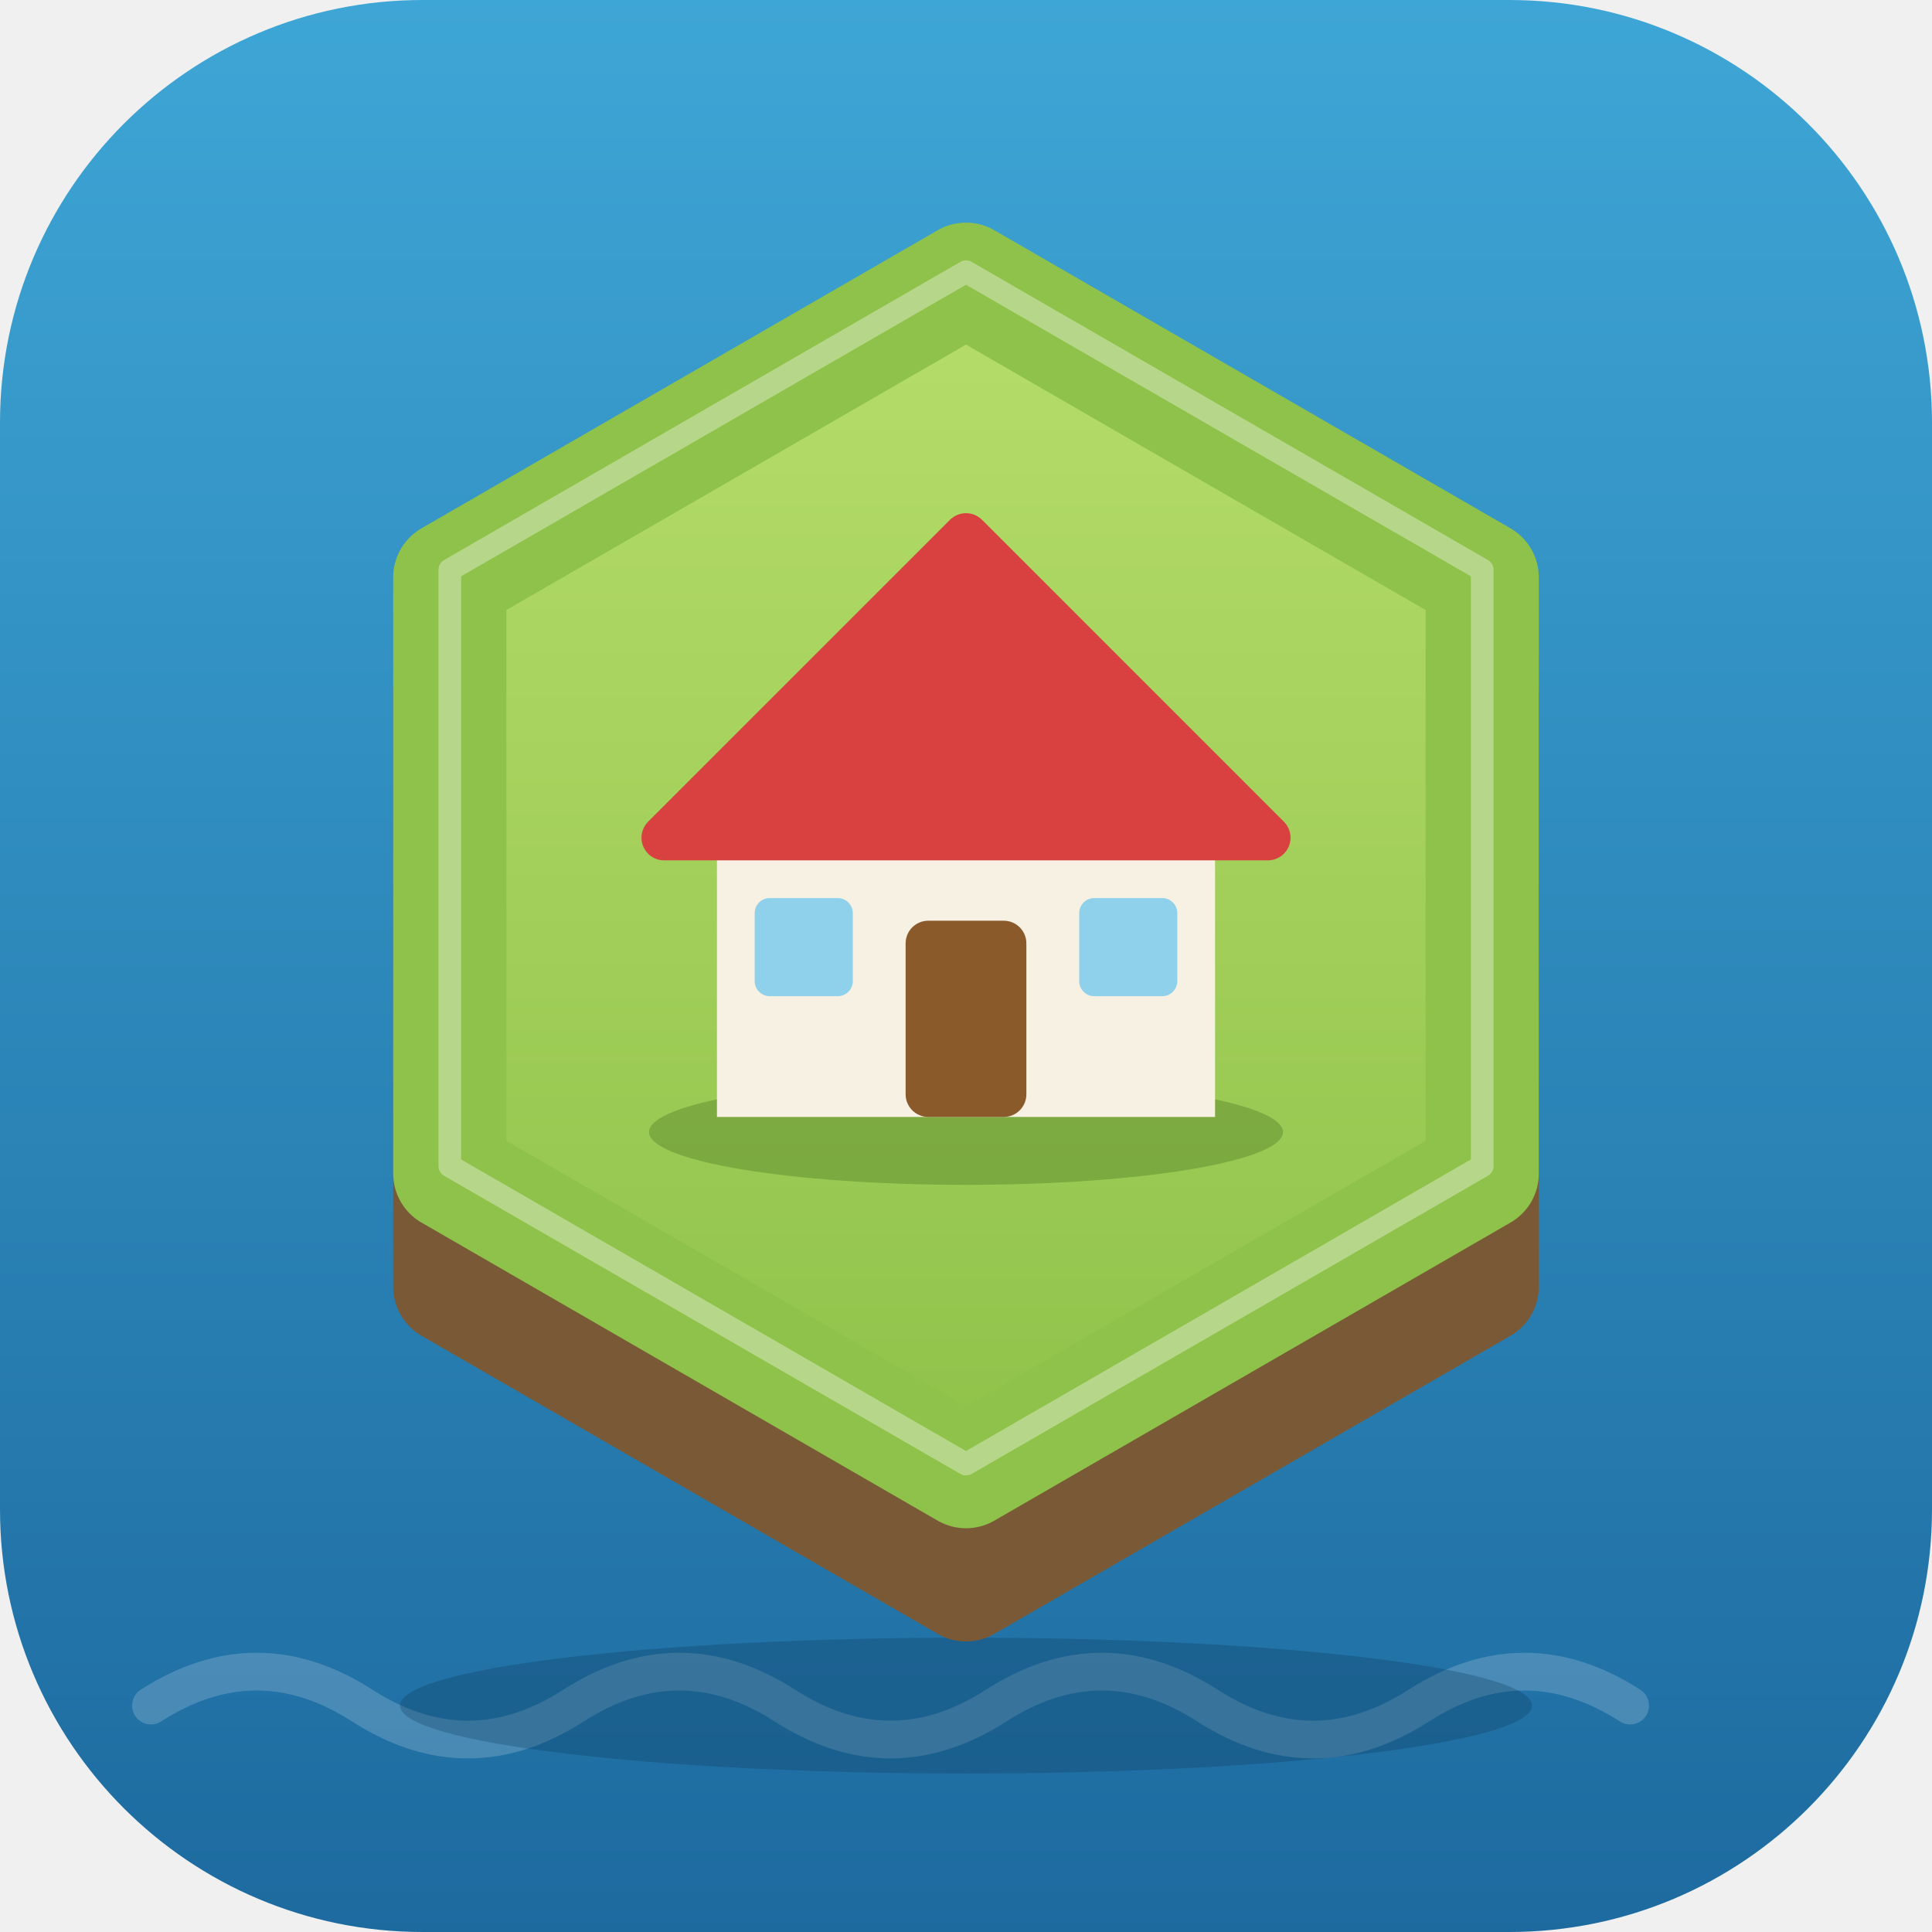
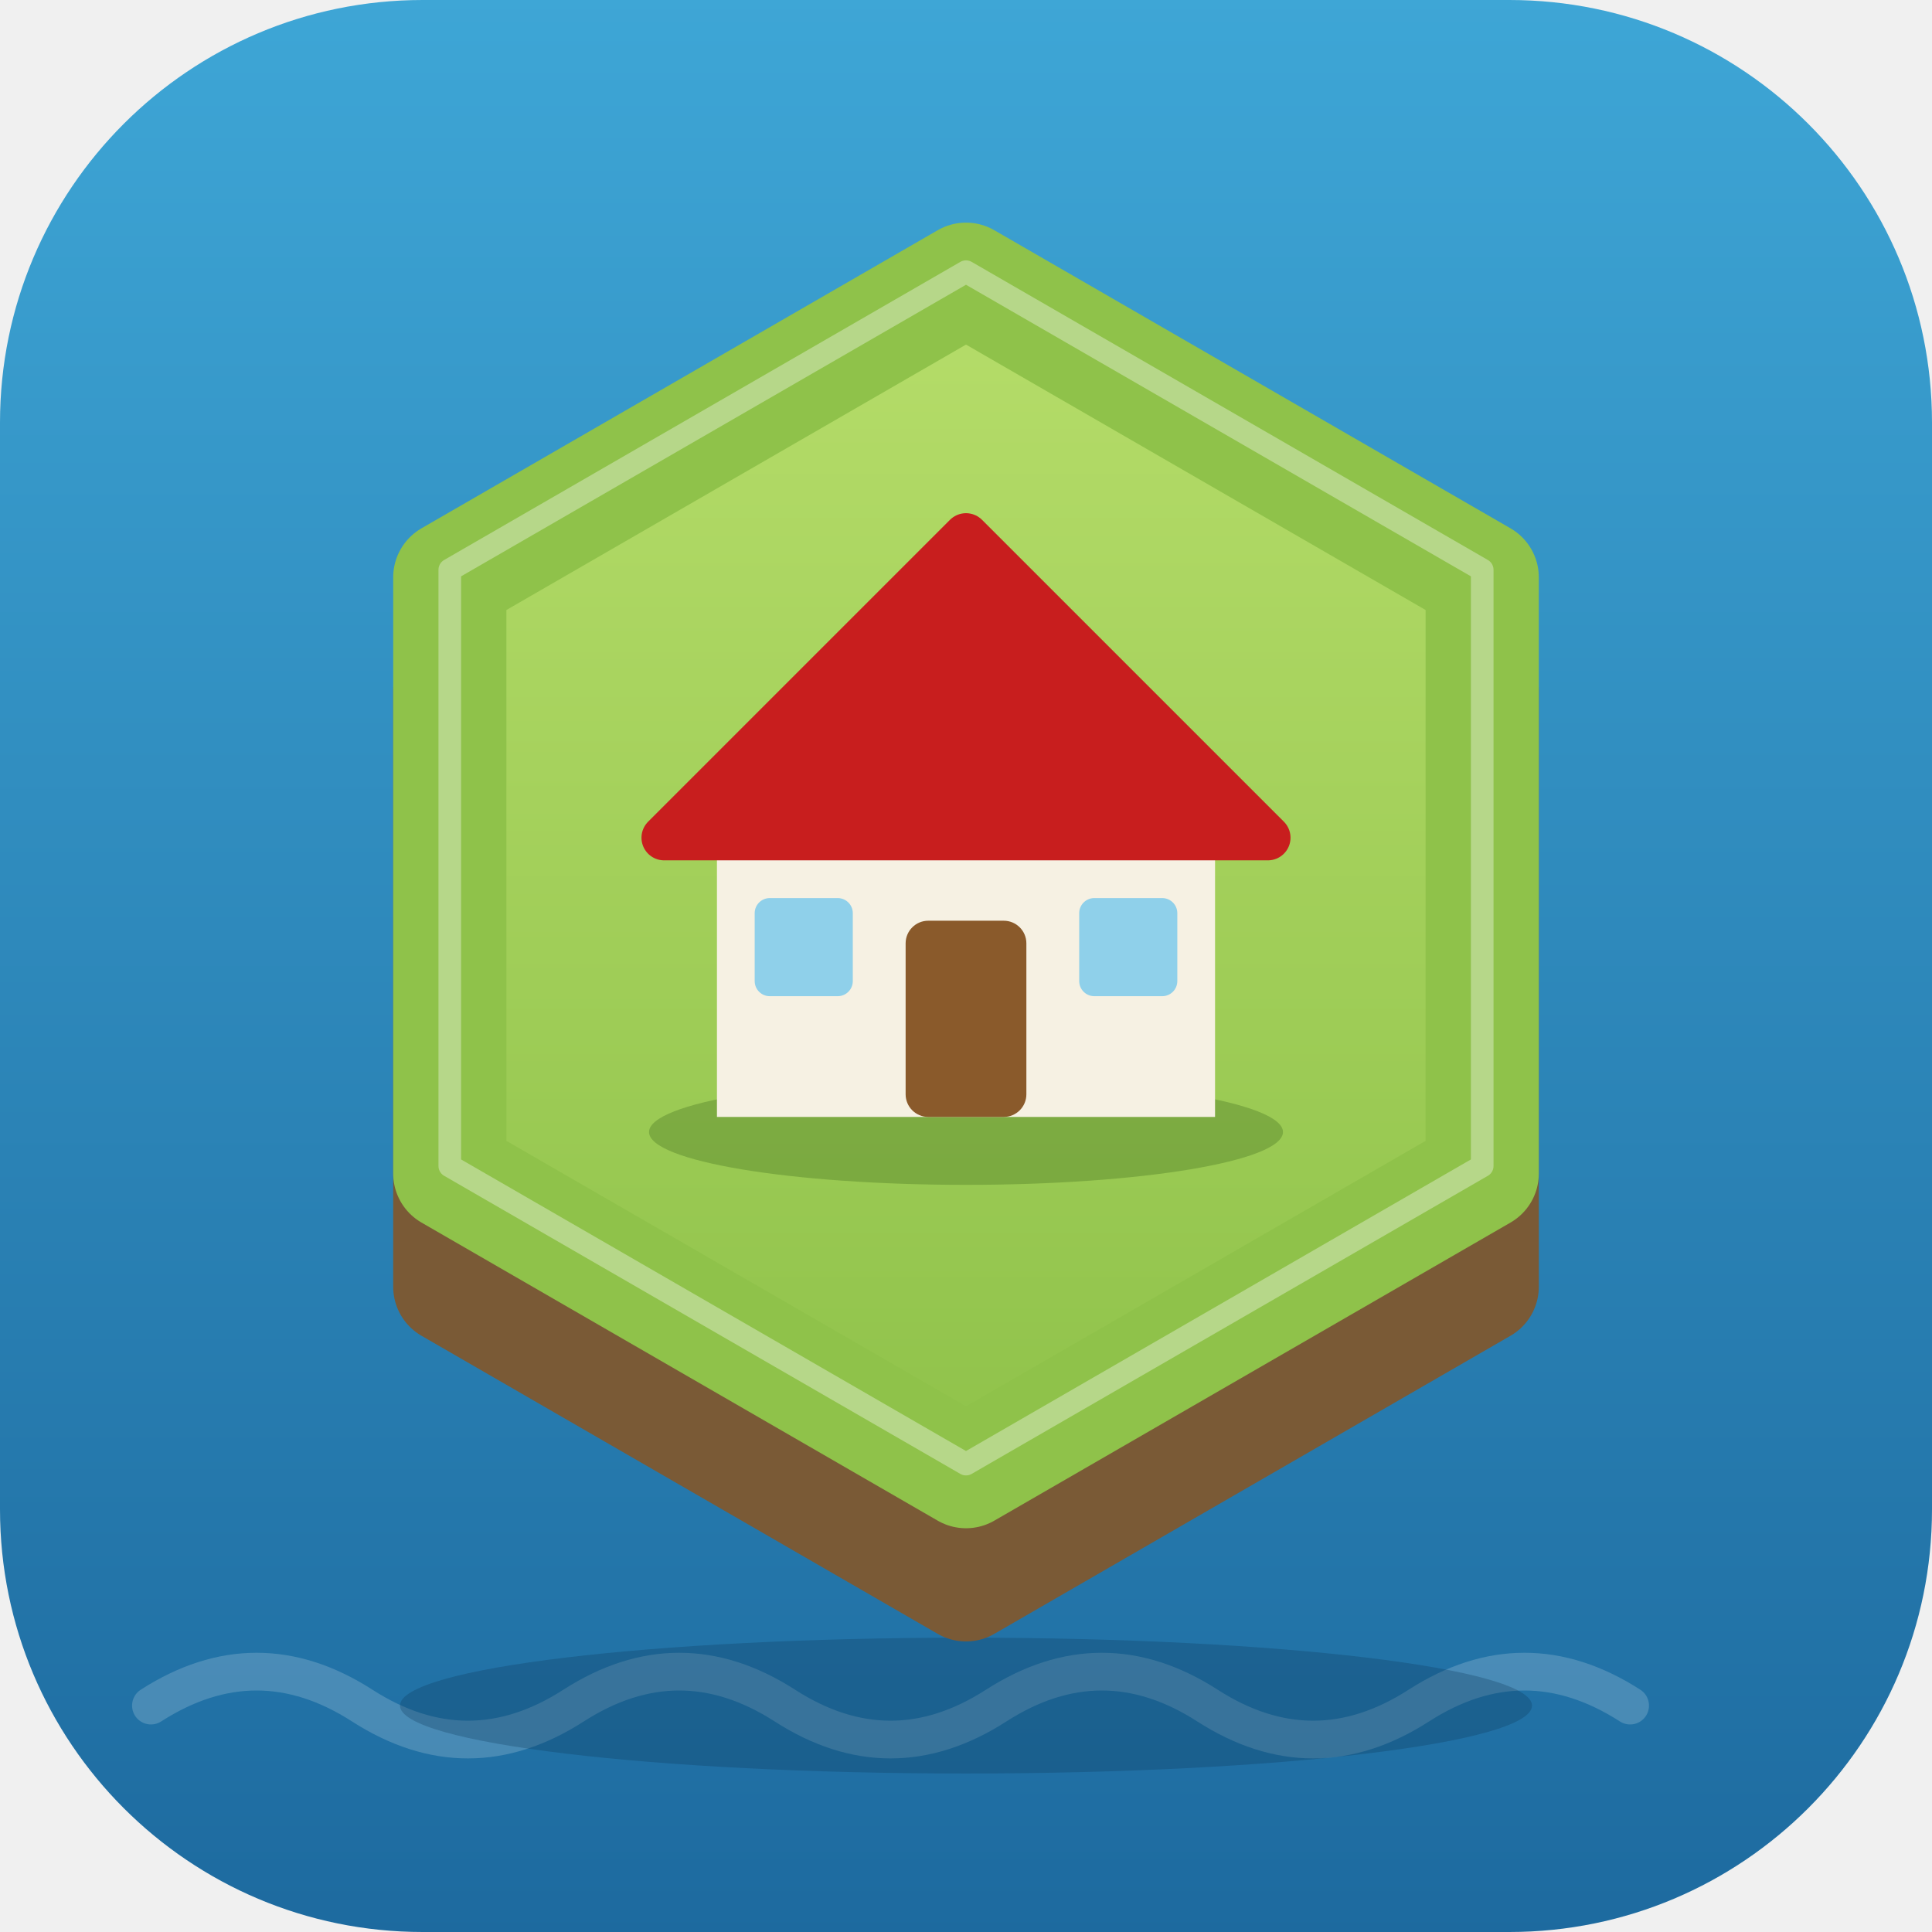
<svg xmlns="http://www.w3.org/2000/svg" viewBox="0 0 512 512" role="img" aria-label="Paisano">
  <defs>
    <linearGradient id="sea" x1="0" y1="0" x2="0" y2="1">
      <stop offset="0" stop-color="#3ea6d6" />
      <stop offset="1" stop-color="#1d6a9f" />
    </linearGradient>
    <linearGradient id="grass" x1="0" y1="0" x2="0" y2="1">
      <stop offset="0" stop-color="#b6dd6a" />
      <stop offset="1" stop-color="#8fc24a" />
    </linearGradient>
  </defs>
  <rect width="512" height="512" rx="112" fill="url(#sea)" />
  <path d="M40 452 q28 -18 56 0 t56 0 t56 0 t56 0 t56 0 t56 0 t56 0" fill="none" stroke="#ffffff" stroke-opacity=".18" stroke-width="10" stroke-linecap="round" />
  <ellipse cx="256" cy="452" rx="150" ry="18" fill="#0b3556" opacity=".28" />
  <polygon points="256.0,104.0 119.2,183.0 119.2,341.0 256.0,420.0 392.8,341.0 392.8,183.0" fill="#7a5a36" stroke="#7a5a36" stroke-width="30" stroke-linejoin="round" />
  <polygon points="256.0,74.0 119.2,153.0 119.2,311.0 256.0,390.0 392.8,311.0 392.8,153.0" fill="url(#grass)" stroke="#8fc24a" stroke-width="30" stroke-linejoin="round" />
  <polygon points="256.0,74.0 119.2,153.0 119.2,311.0 256.0,390.0 392.8,311.0 392.8,153.0" fill="none" stroke="#ffffff" stroke-opacity=".35" stroke-width="6" stroke-linejoin="round" transform="translate(0,-2)" />
  <ellipse cx="256" cy="300" rx="84" ry="14" fill="#2d5a12" opacity=".28" />
  <polygon points="190,296 322,296 322,216 190,216" fill="#f6f1e3" />
-   <polygon points="176,222 256,142 336,222" fill="#d94141" stroke="#d94141" stroke-width="12" stroke-linejoin="round" />
+   <polygon points="176,222 256,142 336,222" fill="#c81e1e" stroke="#c81e1e" stroke-width="12" stroke-linejoin="round" />
  <rect x="240" y="244" width="32" height="52" rx="6" fill="#8a5a2b" />
  <rect x="200" y="238" width="26" height="26" rx="4" fill="#8fd0ea" />
  <rect x="286" y="238" width="26" height="26" rx="4" fill="#8fd0ea" />
</svg>
